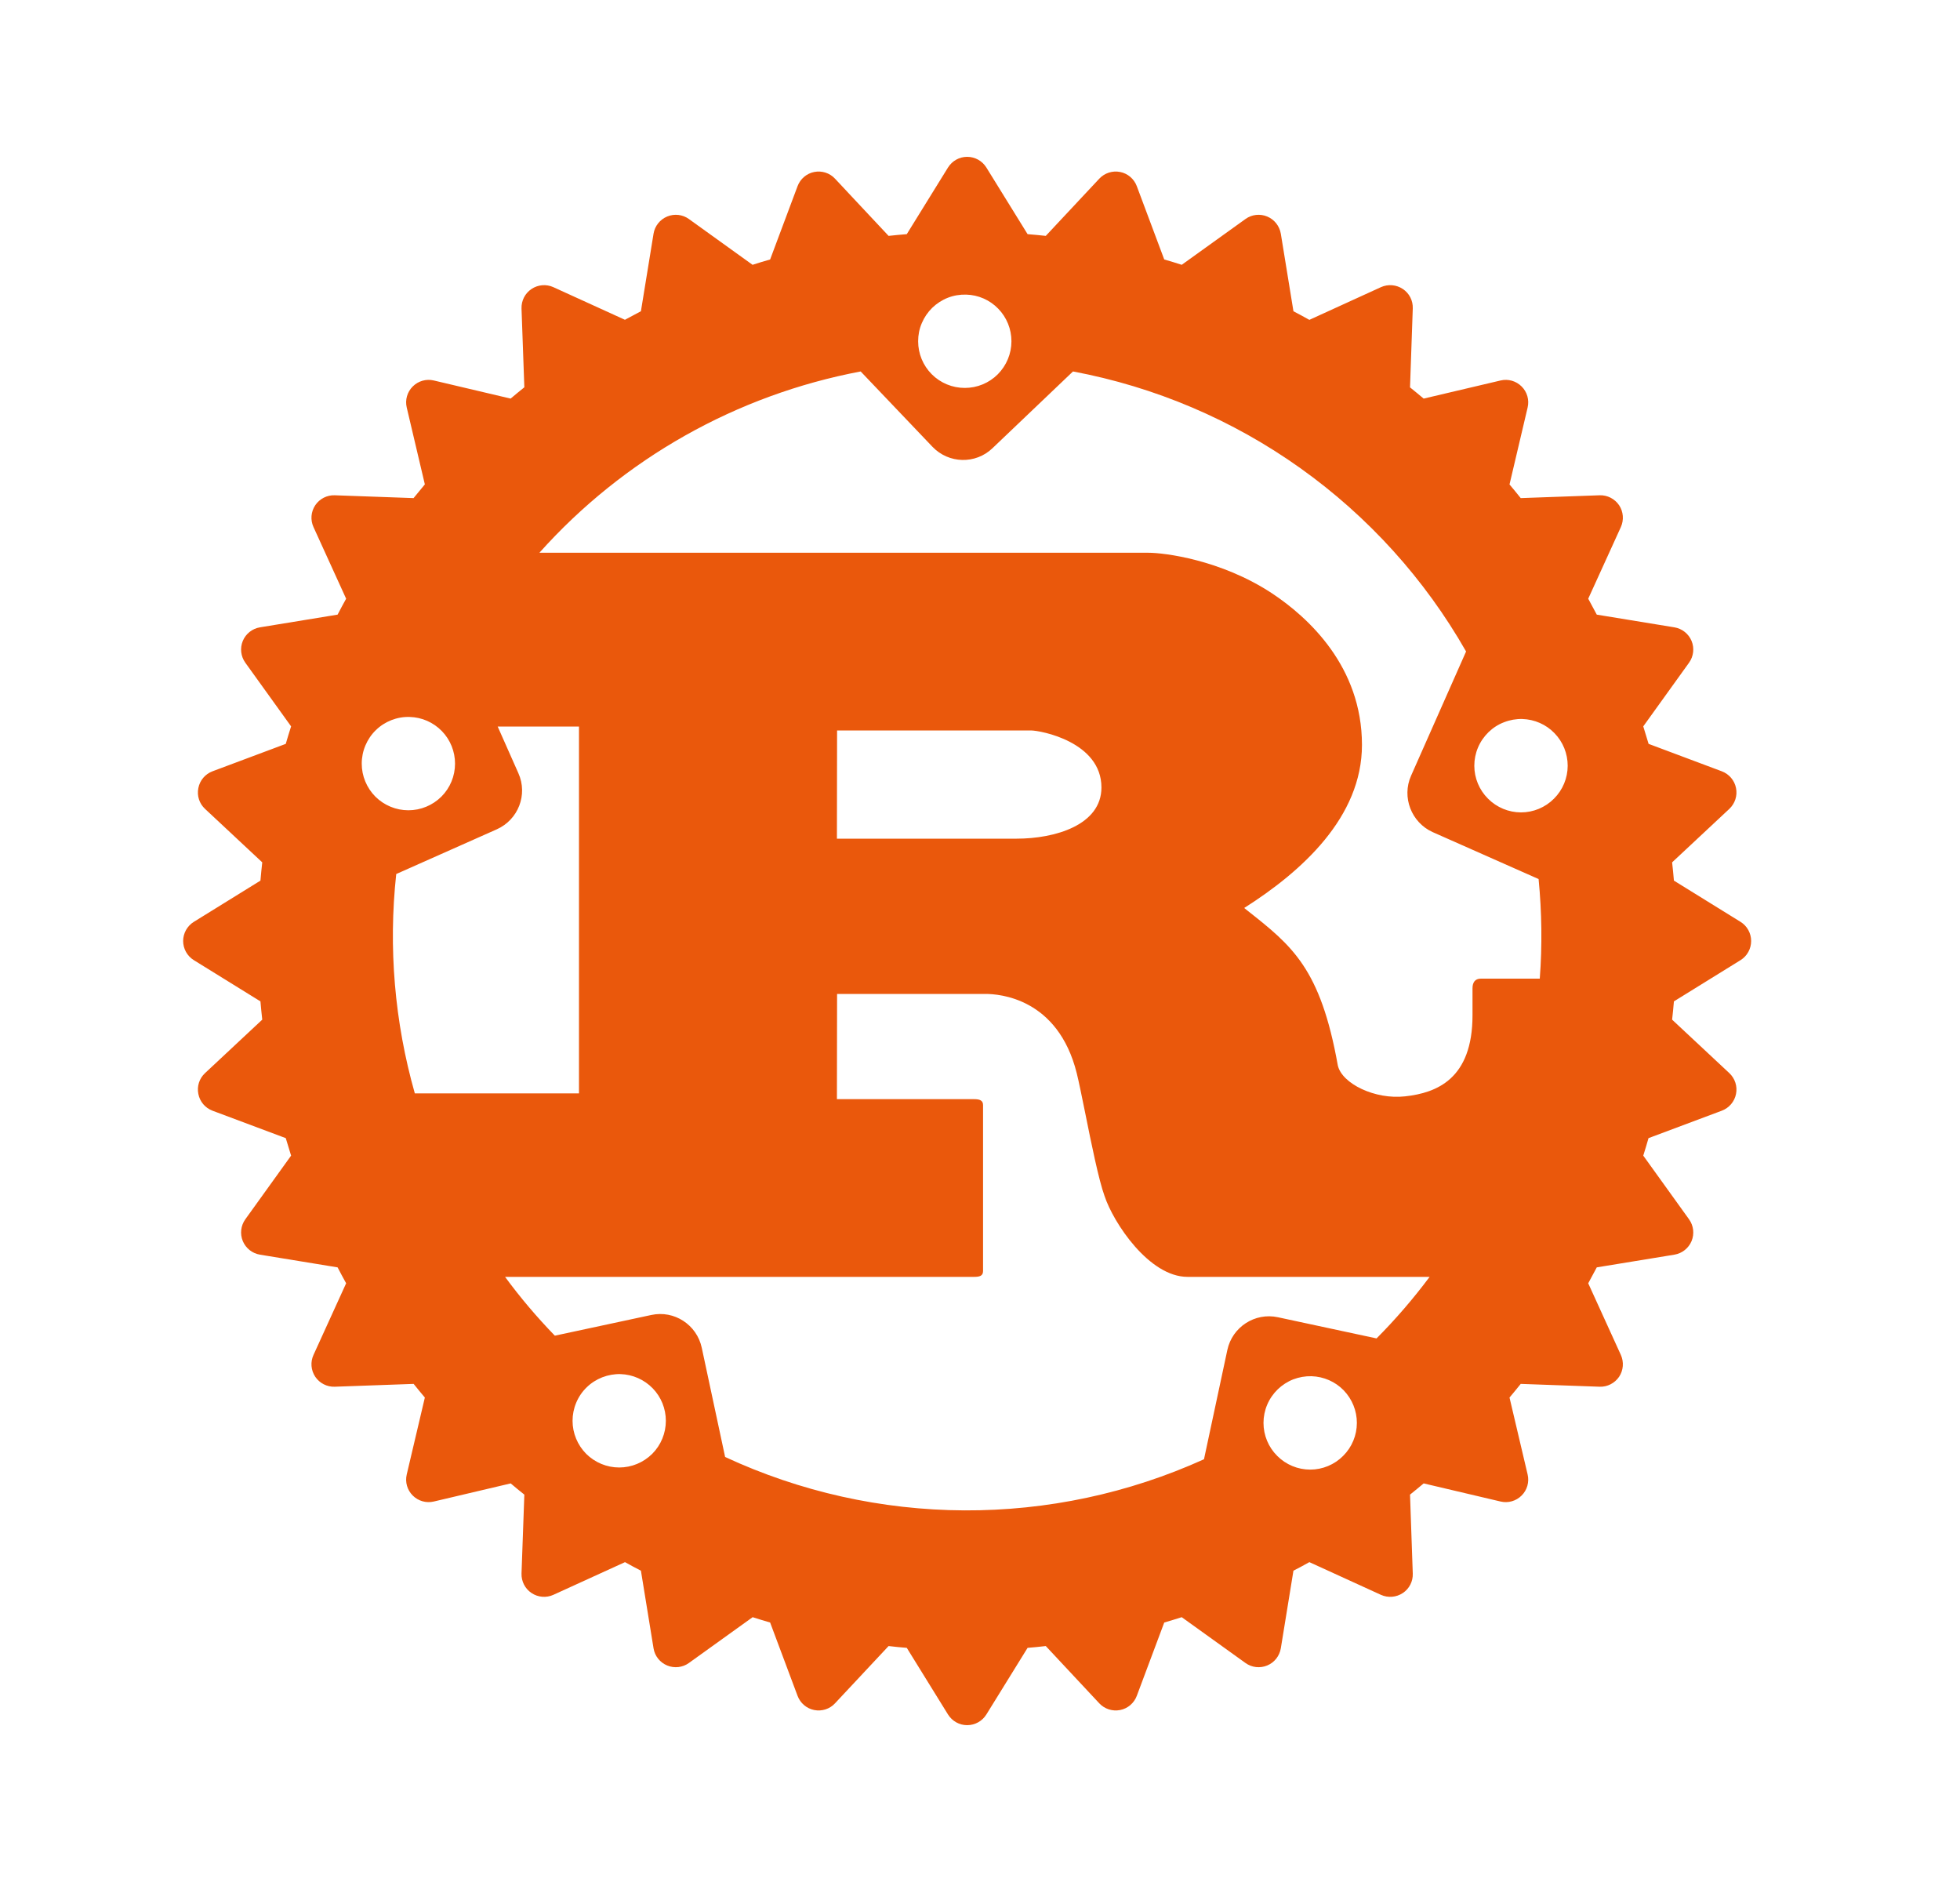
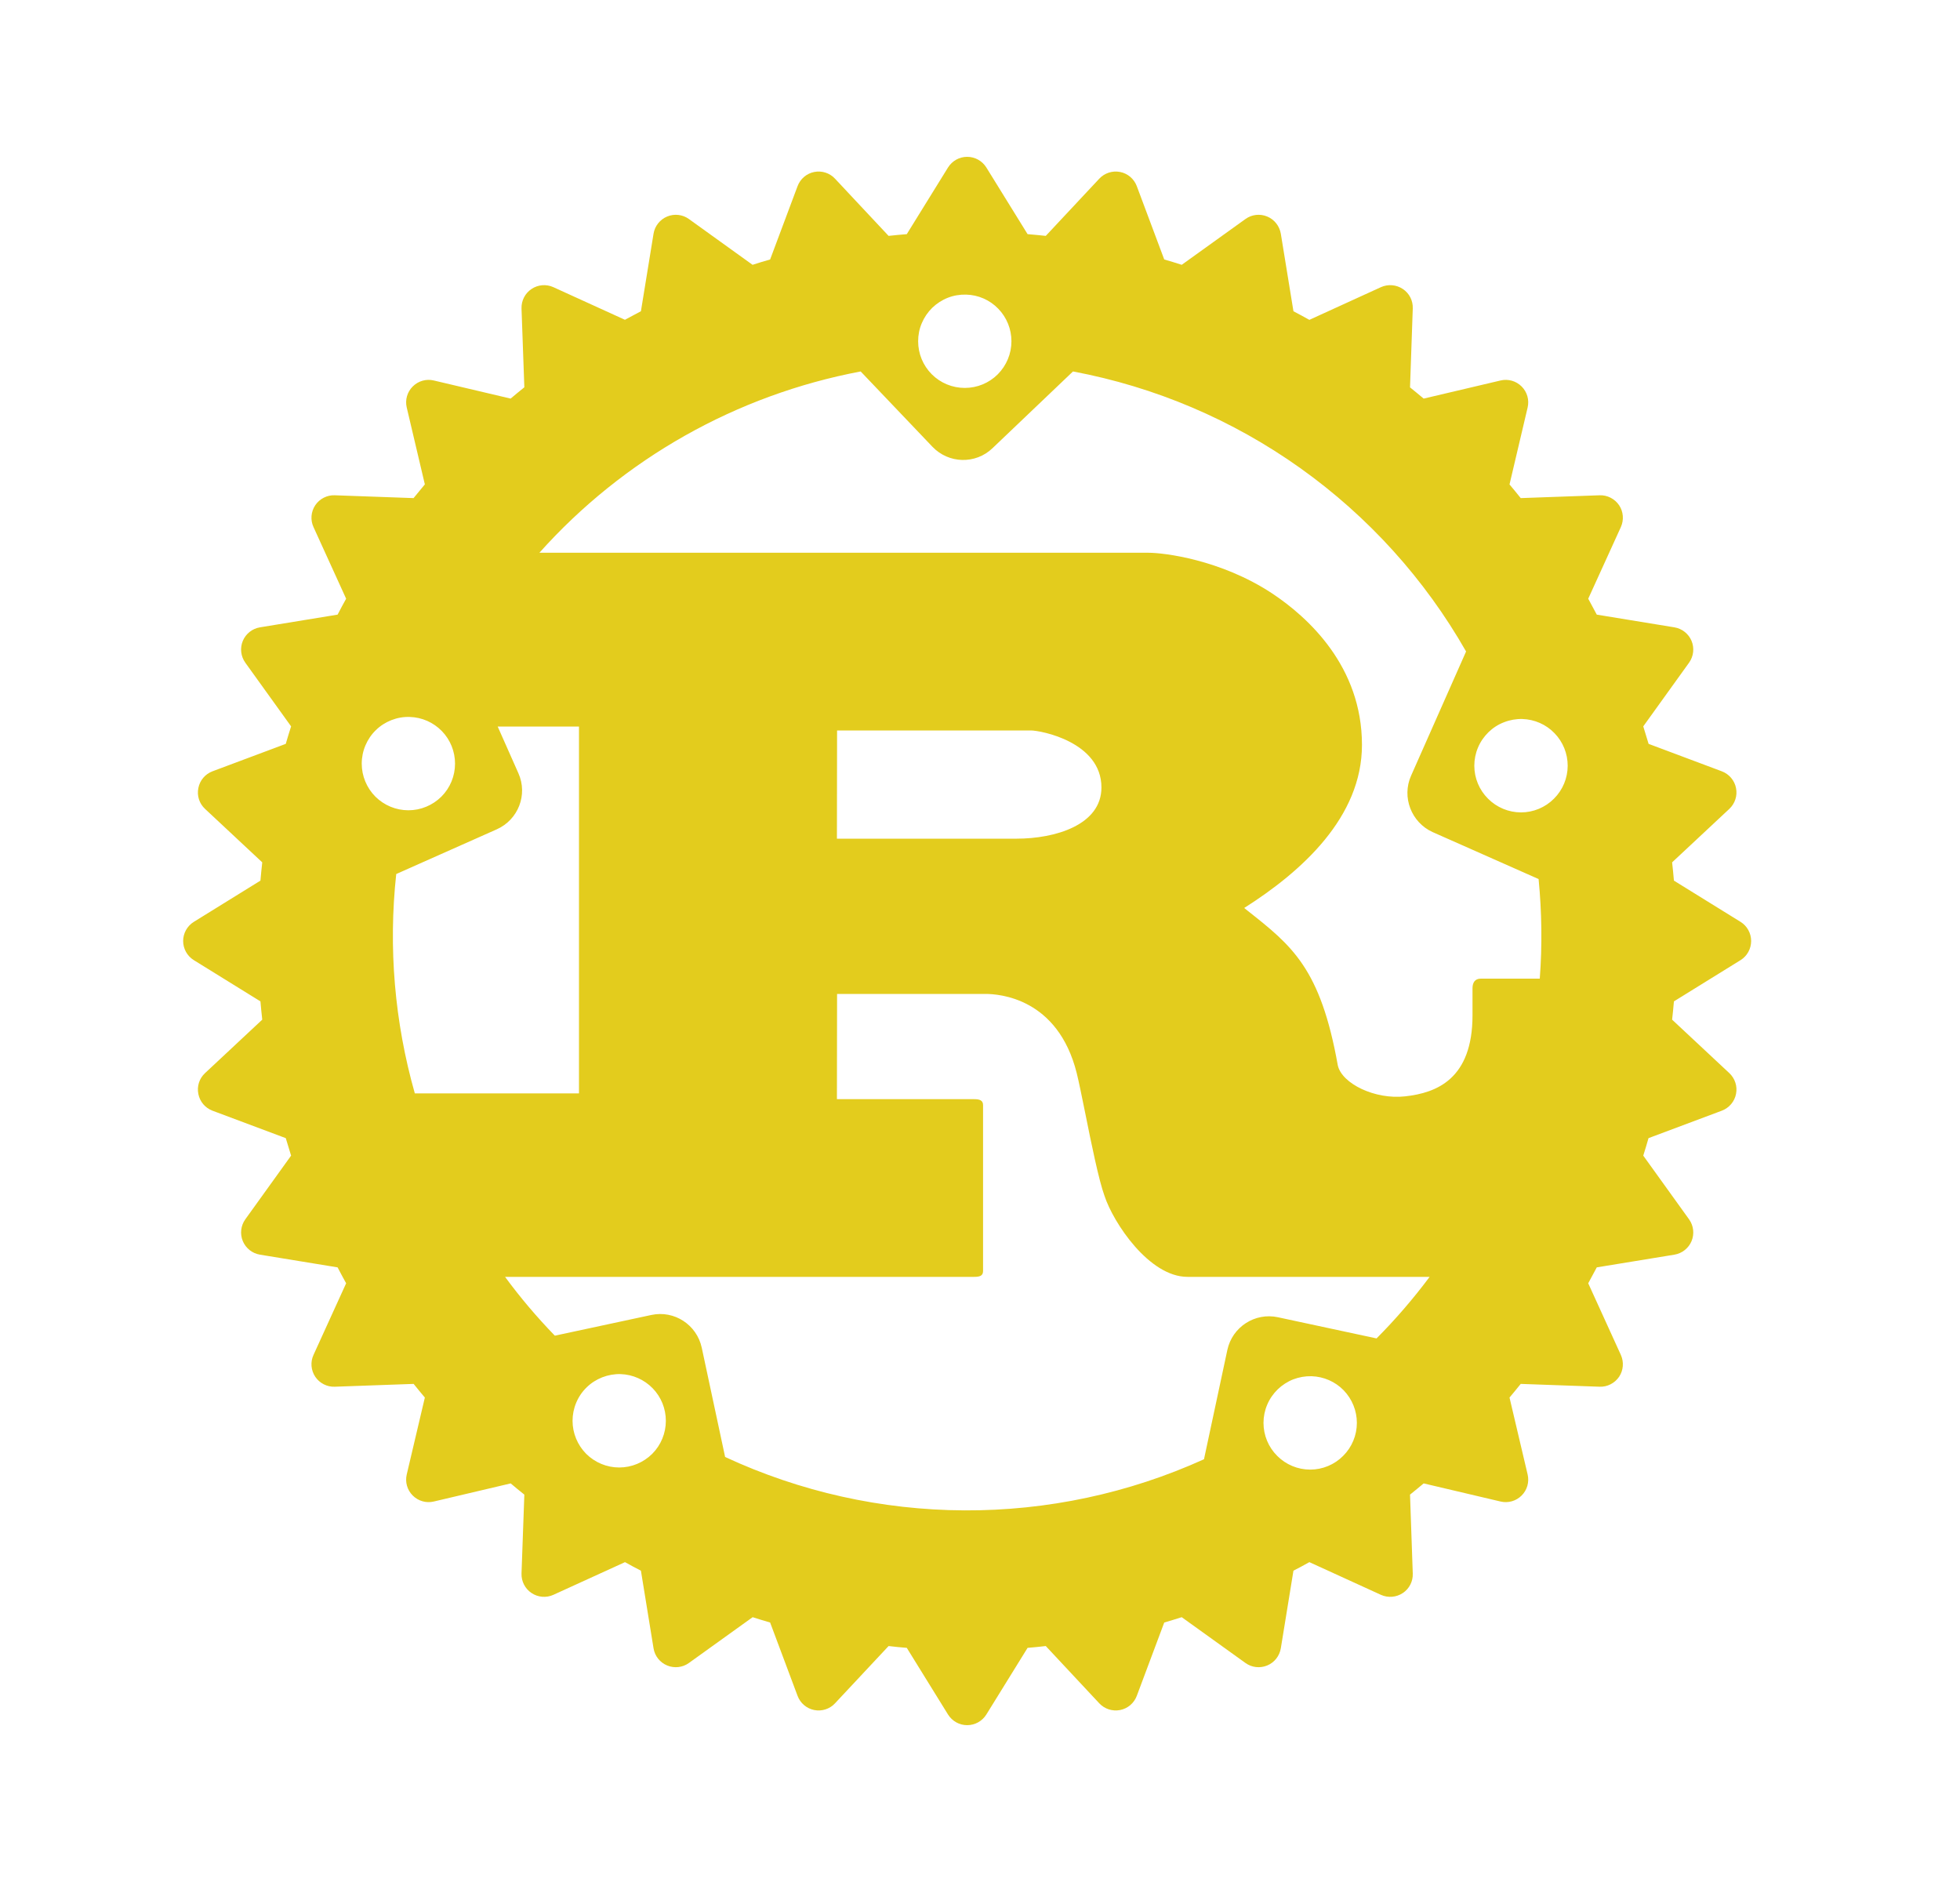
<svg xmlns="http://www.w3.org/2000/svg" width="25" height="24" viewBox="0 0 25 24" fill="none">
-   <path fill-rule="evenodd" clip-rule="evenodd" d="M12.581 2.136C12.528 2.051 12.436 2 12.336 2C12.237 2 12.145 2.051 12.092 2.136L11.566 2.986C11.488 2.992 11.411 3 11.334 3.008L10.651 2.279C10.584 2.206 10.483 2.174 10.386 2.193C10.288 2.212 10.208 2.281 10.173 2.374L9.823 3.309C9.748 3.33 9.673 3.353 9.599 3.377L8.787 2.793C8.707 2.735 8.602 2.723 8.51 2.761C8.418 2.799 8.352 2.882 8.336 2.98L8.175 3.969C8.107 4.005 8.039 4.041 7.971 4.078L7.058 3.662C6.968 3.621 6.862 3.63 6.78 3.685C6.697 3.74 6.649 3.834 6.652 3.934L6.688 4.939C6.629 4.986 6.571 5.034 6.513 5.083L5.533 4.852C5.437 4.829 5.335 4.858 5.265 4.928C5.194 4.998 5.165 5.1 5.188 5.197L5.419 6.177C5.37 6.235 5.323 6.293 5.275 6.352L4.27 6.316C4.171 6.312 4.076 6.361 4.021 6.443C3.966 6.526 3.957 6.631 3.999 6.722L4.415 7.635C4.378 7.702 4.341 7.77 4.306 7.838L3.316 8C3.218 8.016 3.135 8.082 3.097 8.173C3.059 8.265 3.071 8.37 3.129 8.451L3.713 9.263C3.689 9.337 3.667 9.411 3.645 9.486L2.71 9.836C2.617 9.871 2.549 9.952 2.53 10.049C2.51 10.147 2.542 10.247 2.615 10.315L3.345 10.997C3.336 11.074 3.329 11.152 3.322 11.23L2.472 11.756C2.388 11.808 2.336 11.901 2.336 12C2.336 12.099 2.388 12.192 2.472 12.244L3.322 12.77C3.329 12.848 3.336 12.926 3.345 13.003L2.615 13.685C2.542 13.753 2.51 13.853 2.53 13.951C2.549 14.048 2.617 14.129 2.71 14.164L3.645 14.514C3.667 14.589 3.69 14.663 3.713 14.737L3.129 15.549C3.071 15.63 3.059 15.735 3.097 15.827C3.135 15.918 3.218 15.984 3.316 16L4.306 16.162C4.341 16.23 4.378 16.297 4.415 16.365L3.999 17.278C3.957 17.369 3.966 17.474 4.021 17.557C4.076 17.639 4.171 17.688 4.27 17.684L5.276 17.648C5.323 17.707 5.371 17.765 5.419 17.822L5.188 18.803C5.165 18.9 5.194 19.002 5.265 19.072C5.335 19.142 5.437 19.171 5.533 19.148L6.514 18.917C6.571 18.966 6.629 19.013 6.688 19.06L6.652 20.066C6.649 20.166 6.697 20.26 6.78 20.315C6.862 20.37 6.968 20.379 7.058 20.338L7.972 19.921C8.039 19.959 8.107 19.995 8.175 20.03L8.336 21.02C8.352 21.119 8.418 21.201 8.51 21.239C8.602 21.277 8.707 21.265 8.787 21.207L9.6 20.623C9.674 20.647 9.748 20.669 9.823 20.691L10.173 21.626C10.208 21.719 10.288 21.788 10.386 21.807C10.483 21.826 10.584 21.794 10.651 21.721L11.334 20.991C11.411 21 11.488 21.008 11.566 21.014L12.092 21.864C12.145 21.949 12.237 22 12.336 22C12.436 22 12.528 21.949 12.581 21.864L13.107 21.014C13.184 21.008 13.262 21 13.339 20.991L14.021 21.721C14.089 21.794 14.19 21.826 14.287 21.807C14.385 21.788 14.465 21.719 14.5 21.626L14.85 20.691C14.925 20.669 14.999 20.647 15.073 20.623L15.886 21.207C15.966 21.265 16.071 21.277 16.163 21.239C16.255 21.201 16.32 21.119 16.337 21.02L16.498 20.03C16.566 19.995 16.634 19.959 16.701 19.921L17.614 20.338C17.705 20.379 17.81 20.37 17.893 20.315C17.976 20.26 18.024 20.166 18.02 20.066L17.985 19.06C18.043 19.013 18.101 18.966 18.159 18.917L19.14 19.148C19.236 19.171 19.338 19.142 19.408 19.072C19.479 19.002 19.508 18.9 19.485 18.803L19.254 17.822C19.302 17.765 19.35 17.707 19.397 17.648L20.403 17.684C20.502 17.688 20.596 17.639 20.652 17.557C20.707 17.474 20.715 17.369 20.674 17.278L20.258 16.365C20.295 16.297 20.331 16.23 20.367 16.162L21.357 16C21.455 15.984 21.538 15.918 21.576 15.827C21.614 15.735 21.602 15.63 21.544 15.549L20.96 14.737C20.983 14.663 21.006 14.589 21.027 14.514L21.962 14.164C22.055 14.129 22.124 14.048 22.143 13.951C22.163 13.853 22.13 13.753 22.058 13.685L21.328 13.003C21.337 12.926 21.344 12.848 21.351 12.77L22.201 12.244C22.285 12.192 22.336 12.099 22.336 12C22.336 11.901 22.285 11.808 22.201 11.756L21.351 11.23C21.344 11.152 21.337 11.074 21.328 10.997L22.058 10.315C22.13 10.247 22.163 10.147 22.143 10.049C22.124 9.952 22.055 9.871 21.962 9.836L21.028 9.486C21.006 9.411 20.983 9.337 20.96 9.263L21.544 8.451C21.602 8.37 21.614 8.265 21.576 8.173C21.538 8.082 21.455 8.016 21.357 8L20.367 7.838C20.331 7.77 20.295 7.703 20.258 7.635L20.674 6.722C20.715 6.631 20.707 6.526 20.652 6.443C20.596 6.361 20.502 6.312 20.403 6.316L19.397 6.352C19.35 6.293 19.302 6.235 19.254 6.178L19.485 5.197C19.508 5.1 19.479 4.998 19.408 4.928C19.338 4.858 19.236 4.829 19.14 4.852L18.159 5.083C18.101 5.034 18.043 4.987 17.985 4.94L18.02 3.934C18.024 3.834 17.976 3.74 17.893 3.685C17.81 3.63 17.705 3.621 17.614 3.662L16.701 4.079C16.634 4.041 16.566 4.005 16.498 3.969L16.337 2.98C16.32 2.882 16.255 2.799 16.163 2.761C16.071 2.723 15.966 2.735 15.886 2.793L15.073 3.377C14.999 3.353 14.925 3.33 14.85 3.309L14.5 2.374C14.465 2.281 14.385 2.212 14.287 2.193C14.19 2.174 14.089 2.206 14.021 2.279L13.339 3.008C13.262 3 13.184 2.992 13.107 2.986L12.581 2.136ZM12.323 3.757C12.478 3.761 12.625 3.825 12.733 3.937C12.841 4.048 12.901 4.197 12.901 4.352C12.901 4.51 12.838 4.661 12.727 4.773C12.615 4.885 12.464 4.947 12.306 4.947C12.148 4.947 11.997 4.885 11.885 4.773C11.773 4.661 11.711 4.51 11.711 4.352C11.711 4.272 11.726 4.194 11.758 4.12C11.789 4.047 11.834 3.981 11.891 3.925C11.948 3.87 12.016 3.826 12.09 3.797C12.164 3.768 12.243 3.755 12.323 3.757ZM13.686 4.737C14.731 4.933 15.72 5.353 16.586 5.97C17.452 6.587 18.174 7.385 18.7 8.308L17.998 9.893C17.877 10.166 18.002 10.488 18.273 10.611L19.625 11.21C19.666 11.632 19.672 12.057 19.64 12.48H18.888C18.813 12.48 18.782 12.53 18.782 12.603V12.947C18.782 13.759 18.325 13.937 17.923 13.981C17.54 14.025 17.117 13.82 17.064 13.587C16.843 12.347 16.48 12.061 15.911 11.612L15.87 11.579C16.606 11.112 17.372 10.421 17.372 9.499C17.372 8.501 16.689 7.874 16.224 7.566C15.569 7.135 14.845 7.049 14.65 7.049H6.88C7.954 5.848 9.395 5.036 10.978 4.737L11.894 5.698C12.101 5.914 12.444 5.923 12.66 5.715L13.686 4.737ZM5.226 9.143C5.381 9.147 5.528 9.212 5.636 9.323C5.744 9.434 5.804 9.583 5.804 9.738C5.804 9.896 5.742 10.047 5.63 10.159C5.518 10.27 5.367 10.333 5.209 10.333C5.051 10.333 4.9 10.27 4.788 10.159C4.677 10.047 4.614 9.896 4.614 9.738C4.614 9.658 4.63 9.579 4.661 9.506C4.692 9.433 4.737 9.366 4.794 9.311C4.851 9.255 4.919 9.212 4.993 9.183C5.068 9.154 5.147 9.14 5.226 9.143ZM19.418 9.169C19.573 9.174 19.72 9.238 19.828 9.35C19.936 9.461 19.996 9.61 19.996 9.765C19.996 9.922 19.933 10.074 19.821 10.185C19.71 10.297 19.558 10.36 19.401 10.36C19.243 10.36 19.091 10.297 18.98 10.185C18.868 10.074 18.805 9.922 18.805 9.765C18.805 9.685 18.821 9.606 18.852 9.533C18.883 9.459 18.929 9.393 18.986 9.337C19.043 9.282 19.11 9.238 19.185 9.21C19.259 9.181 19.338 9.167 19.418 9.169ZM6.348 9.265H7.385V13.943H5.291C5.033 13.034 4.952 12.085 5.054 11.146L6.336 10.576C6.61 10.454 6.735 10.134 6.612 9.86L6.348 9.265ZM10.677 9.315H13.148C13.276 9.315 14.049 9.462 14.049 10.042C14.049 10.522 13.456 10.695 12.968 10.695H10.675L10.677 9.315ZM10.677 12.675H12.57C12.742 12.675 13.494 12.725 13.734 13.686C13.76 13.79 13.798 13.977 13.841 14.189L13.841 14.189L13.841 14.189C13.919 14.578 14.015 15.05 14.088 15.25C14.201 15.594 14.658 16.283 15.146 16.283H18.235C18.028 16.56 17.802 16.823 17.558 17.068L16.3 16.798C16.007 16.735 15.718 16.922 15.655 17.215L15.357 18.609C14.396 19.044 13.354 19.266 12.3 19.261C11.246 19.256 10.205 19.024 9.249 18.58L8.951 17.187C8.888 16.894 8.601 16.706 8.308 16.769L7.077 17.033C6.849 16.798 6.636 16.547 6.442 16.283H12.426C12.493 16.283 12.539 16.272 12.539 16.209V14.092C12.539 14.031 12.493 14.017 12.426 14.017H10.675L10.677 12.675ZM7.915 17.523C8.07 17.528 8.217 17.593 8.325 17.704C8.433 17.815 8.493 17.964 8.493 18.119C8.493 18.276 8.431 18.428 8.319 18.54C8.207 18.651 8.056 18.714 7.898 18.714C7.74 18.714 7.589 18.651 7.477 18.54C7.366 18.428 7.303 18.276 7.303 18.119C7.303 18.039 7.319 17.96 7.35 17.887C7.381 17.813 7.426 17.747 7.483 17.692C7.54 17.636 7.608 17.593 7.682 17.564C7.757 17.535 7.836 17.521 7.915 17.523ZM16.729 17.55C16.884 17.555 17.031 17.619 17.139 17.73C17.247 17.842 17.307 17.991 17.307 18.145C17.307 18.303 17.244 18.455 17.132 18.566C17.021 18.678 16.869 18.741 16.712 18.741C16.554 18.741 16.402 18.678 16.291 18.566C16.179 18.455 16.116 18.303 16.116 18.145C16.116 18.066 16.132 17.987 16.163 17.914C16.194 17.84 16.24 17.774 16.297 17.718C16.354 17.663 16.422 17.619 16.496 17.59C16.57 17.562 16.649 17.548 16.729 17.55Z" fill="#EA580C" />
+   <path fill-rule="evenodd" clip-rule="evenodd" d="M12.581 2.136C12.528 2.051 12.436 2 12.336 2C12.237 2 12.145 2.051 12.092 2.136L11.566 2.986C11.488 2.992 11.411 3 11.334 3.008L10.651 2.279C10.584 2.206 10.483 2.174 10.386 2.193C10.288 2.212 10.208 2.281 10.173 2.374L9.823 3.309C9.748 3.33 9.673 3.353 9.599 3.377L8.787 2.793C8.707 2.735 8.602 2.723 8.51 2.761C8.418 2.799 8.352 2.882 8.336 2.98L8.175 3.969C8.107 4.005 8.039 4.041 7.971 4.078L7.058 3.662C6.968 3.621 6.862 3.63 6.78 3.685C6.697 3.74 6.649 3.834 6.652 3.934L6.688 4.939C6.629 4.986 6.571 5.034 6.513 5.083L5.533 4.852C5.437 4.829 5.335 4.858 5.265 4.928C5.194 4.998 5.165 5.1 5.188 5.197L5.419 6.177C5.37 6.235 5.323 6.293 5.275 6.352L4.27 6.316C4.171 6.312 4.076 6.361 4.021 6.443C3.966 6.526 3.957 6.631 3.999 6.722L4.415 7.635C4.378 7.702 4.341 7.77 4.306 7.838L3.316 8C3.218 8.016 3.135 8.082 3.097 8.173C3.059 8.265 3.071 8.37 3.129 8.451L3.713 9.263C3.689 9.337 3.667 9.411 3.645 9.486L2.71 9.836C2.617 9.871 2.549 9.952 2.53 10.049C2.51 10.147 2.542 10.247 2.615 10.315L3.345 10.997C3.336 11.074 3.329 11.152 3.322 11.23L2.472 11.756C2.388 11.808 2.336 11.901 2.336 12C2.336 12.099 2.388 12.192 2.472 12.244L3.322 12.77C3.329 12.848 3.336 12.926 3.345 13.003L2.615 13.685C2.542 13.753 2.51 13.853 2.53 13.951C2.549 14.048 2.617 14.129 2.71 14.164L3.645 14.514C3.667 14.589 3.69 14.663 3.713 14.737L3.129 15.549C3.071 15.63 3.059 15.735 3.097 15.827C3.135 15.918 3.218 15.984 3.316 16L4.306 16.162C4.341 16.23 4.378 16.297 4.415 16.365L3.999 17.278C3.957 17.369 3.966 17.474 4.021 17.557C4.076 17.639 4.171 17.688 4.27 17.684L5.276 17.648C5.323 17.707 5.371 17.765 5.419 17.822L5.188 18.803C5.165 18.9 5.194 19.002 5.265 19.072C5.335 19.142 5.437 19.171 5.533 19.148L6.514 18.917C6.571 18.966 6.629 19.013 6.688 19.06L6.652 20.066C6.649 20.166 6.697 20.26 6.78 20.315C6.862 20.37 6.968 20.379 7.058 20.338L7.972 19.921C8.039 19.959 8.107 19.995 8.175 20.03L8.336 21.02C8.352 21.119 8.418 21.201 8.51 21.239C8.602 21.277 8.707 21.265 8.787 21.207L9.6 20.623C9.674 20.647 9.748 20.669 9.823 20.691L10.173 21.626C10.208 21.719 10.288 21.788 10.386 21.807C10.483 21.826 10.584 21.794 10.651 21.721L11.334 20.991C11.411 21 11.488 21.008 11.566 21.014L12.092 21.864C12.145 21.949 12.237 22 12.336 22C12.436 22 12.528 21.949 12.581 21.864L13.107 21.014C13.184 21.008 13.262 21 13.339 20.991L14.021 21.721C14.089 21.794 14.19 21.826 14.287 21.807C14.385 21.788 14.465 21.719 14.5 21.626L14.85 20.691C14.925 20.669 14.999 20.647 15.073 20.623L15.886 21.207C15.966 21.265 16.071 21.277 16.163 21.239C16.255 21.201 16.32 21.119 16.337 21.02L16.498 20.03C16.566 19.995 16.634 19.959 16.701 19.921L17.614 20.338C17.705 20.379 17.81 20.37 17.893 20.315C17.976 20.26 18.024 20.166 18.02 20.066L17.985 19.06C18.043 19.013 18.101 18.966 18.159 18.917L19.14 19.148C19.236 19.171 19.338 19.142 19.408 19.072C19.479 19.002 19.508 18.9 19.485 18.803L19.254 17.822C19.302 17.765 19.35 17.707 19.397 17.648L20.403 17.684C20.502 17.688 20.596 17.639 20.652 17.557C20.707 17.474 20.715 17.369 20.674 17.278L20.258 16.365C20.295 16.297 20.331 16.23 20.367 16.162L21.357 16C21.455 15.984 21.538 15.918 21.576 15.827C21.614 15.735 21.602 15.63 21.544 15.549L20.96 14.737C20.983 14.663 21.006 14.589 21.027 14.514L21.962 14.164C22.055 14.129 22.124 14.048 22.143 13.951C22.163 13.853 22.13 13.753 22.058 13.685L21.328 13.003C21.337 12.926 21.344 12.848 21.351 12.77L22.201 12.244C22.285 12.192 22.336 12.099 22.336 12C22.336 11.901 22.285 11.808 22.201 11.756L21.351 11.23C21.344 11.152 21.337 11.074 21.328 10.997L22.058 10.315C22.13 10.247 22.163 10.147 22.143 10.049C22.124 9.952 22.055 9.871 21.962 9.836L21.028 9.486C21.006 9.411 20.983 9.337 20.96 9.263L21.544 8.451C21.602 8.37 21.614 8.265 21.576 8.173C21.538 8.082 21.455 8.016 21.357 8L20.367 7.838C20.331 7.77 20.295 7.703 20.258 7.635L20.674 6.722C20.715 6.631 20.707 6.526 20.652 6.443C20.596 6.361 20.502 6.312 20.403 6.316L19.397 6.352C19.35 6.293 19.302 6.235 19.254 6.178L19.485 5.197C19.508 5.1 19.479 4.998 19.408 4.928C19.338 4.858 19.236 4.829 19.14 4.852L18.159 5.083C18.101 5.034 18.043 4.987 17.985 4.94L18.02 3.934C18.024 3.834 17.976 3.74 17.893 3.685C17.81 3.63 17.705 3.621 17.614 3.662L16.701 4.079C16.634 4.041 16.566 4.005 16.498 3.969L16.337 2.98C16.32 2.882 16.255 2.799 16.163 2.761C16.071 2.723 15.966 2.735 15.886 2.793L15.073 3.377C14.999 3.353 14.925 3.33 14.85 3.309L14.5 2.374C14.465 2.281 14.385 2.212 14.287 2.193C14.19 2.174 14.089 2.206 14.021 2.279L13.339 3.008C13.262 3 13.184 2.992 13.107 2.986L12.581 2.136ZM12.323 3.757C12.478 3.761 12.625 3.825 12.733 3.937C12.841 4.048 12.901 4.197 12.901 4.352C12.901 4.51 12.838 4.661 12.727 4.773C12.615 4.885 12.464 4.947 12.306 4.947C12.148 4.947 11.997 4.885 11.885 4.773C11.773 4.661 11.711 4.51 11.711 4.352C11.711 4.272 11.726 4.194 11.758 4.12C11.789 4.047 11.834 3.981 11.891 3.925C11.948 3.87 12.016 3.826 12.09 3.797C12.164 3.768 12.243 3.755 12.323 3.757ZM13.686 4.737C14.731 4.933 15.72 5.353 16.586 5.97C17.452 6.587 18.174 7.385 18.7 8.308L17.998 9.893C17.877 10.166 18.002 10.488 18.273 10.611L19.625 11.21C19.666 11.632 19.672 12.057 19.64 12.48H18.888C18.813 12.48 18.782 12.53 18.782 12.603V12.947C18.782 13.759 18.325 13.937 17.923 13.981C17.54 14.025 17.117 13.82 17.064 13.587C16.843 12.347 16.48 12.061 15.911 11.612L15.87 11.579C16.606 11.112 17.372 10.421 17.372 9.499C17.372 8.501 16.689 7.874 16.224 7.566C15.569 7.135 14.845 7.049 14.65 7.049H6.88C7.954 5.848 9.395 5.036 10.978 4.737L11.894 5.698C12.101 5.914 12.444 5.923 12.66 5.715L13.686 4.737ZM5.226 9.143C5.381 9.147 5.528 9.212 5.636 9.323C5.744 9.434 5.804 9.583 5.804 9.738C5.804 9.896 5.742 10.047 5.63 10.159C5.518 10.27 5.367 10.333 5.209 10.333C5.051 10.333 4.9 10.27 4.788 10.159C4.677 10.047 4.614 9.896 4.614 9.738C4.614 9.658 4.63 9.579 4.661 9.506C4.692 9.433 4.737 9.366 4.794 9.311C4.851 9.255 4.919 9.212 4.993 9.183C5.068 9.154 5.147 9.14 5.226 9.143ZM19.418 9.169C19.573 9.174 19.72 9.238 19.828 9.35C19.936 9.461 19.996 9.61 19.996 9.765C19.996 9.922 19.933 10.074 19.821 10.185C19.71 10.297 19.558 10.36 19.401 10.36C19.243 10.36 19.091 10.297 18.98 10.185C18.868 10.074 18.805 9.922 18.805 9.765C18.805 9.685 18.821 9.606 18.852 9.533C18.883 9.459 18.929 9.393 18.986 9.337C19.043 9.282 19.11 9.238 19.185 9.21C19.259 9.181 19.338 9.167 19.418 9.169ZM6.348 9.265H7.385V13.943H5.291C5.033 13.034 4.952 12.085 5.054 11.146L6.336 10.576C6.61 10.454 6.735 10.134 6.612 9.86L6.348 9.265ZM10.677 9.315H13.148C13.276 9.315 14.049 9.462 14.049 10.042C14.049 10.522 13.456 10.695 12.968 10.695H10.675L10.677 9.315ZM10.677 12.675H12.57C12.742 12.675 13.494 12.725 13.734 13.686C13.76 13.79 13.798 13.977 13.841 14.189L13.841 14.189L13.841 14.189C13.919 14.578 14.015 15.05 14.088 15.25C14.201 15.594 14.658 16.283 15.146 16.283H18.235C18.028 16.56 17.802 16.823 17.558 17.068L16.3 16.798C16.007 16.735 15.718 16.922 15.655 17.215L15.357 18.609C14.396 19.044 13.354 19.266 12.3 19.261C11.246 19.256 10.205 19.024 9.249 18.58L8.951 17.187C8.888 16.894 8.601 16.706 8.308 16.769L7.077 17.033C6.849 16.798 6.636 16.547 6.442 16.283H12.426C12.493 16.283 12.539 16.272 12.539 16.209V14.092C12.539 14.031 12.493 14.017 12.426 14.017H10.675L10.677 12.675ZM7.915 17.523C8.07 17.528 8.217 17.593 8.325 17.704C8.433 17.815 8.493 17.964 8.493 18.119C8.493 18.276 8.431 18.428 8.319 18.54C8.207 18.651 8.056 18.714 7.898 18.714C7.74 18.714 7.589 18.651 7.477 18.54C7.366 18.428 7.303 18.276 7.303 18.119C7.303 18.039 7.319 17.96 7.35 17.887C7.381 17.813 7.426 17.747 7.483 17.692C7.54 17.636 7.608 17.593 7.682 17.564C7.757 17.535 7.836 17.521 7.915 17.523ZM16.729 17.55C16.884 17.555 17.031 17.619 17.139 17.73C17.247 17.842 17.307 17.991 17.307 18.145C17.307 18.303 17.244 18.455 17.132 18.566C17.021 18.678 16.869 18.741 16.712 18.741C16.554 18.741 16.402 18.678 16.291 18.566C16.179 18.455 16.116 18.303 16.116 18.145C16.116 18.066 16.132 17.987 16.163 17.914C16.194 17.84 16.24 17.774 16.297 17.718C16.354 17.663 16.422 17.619 16.496 17.59C16.57 17.562 16.649 17.548 16.729 17.55Z" fill="#e3cc1d" />
</svg>
